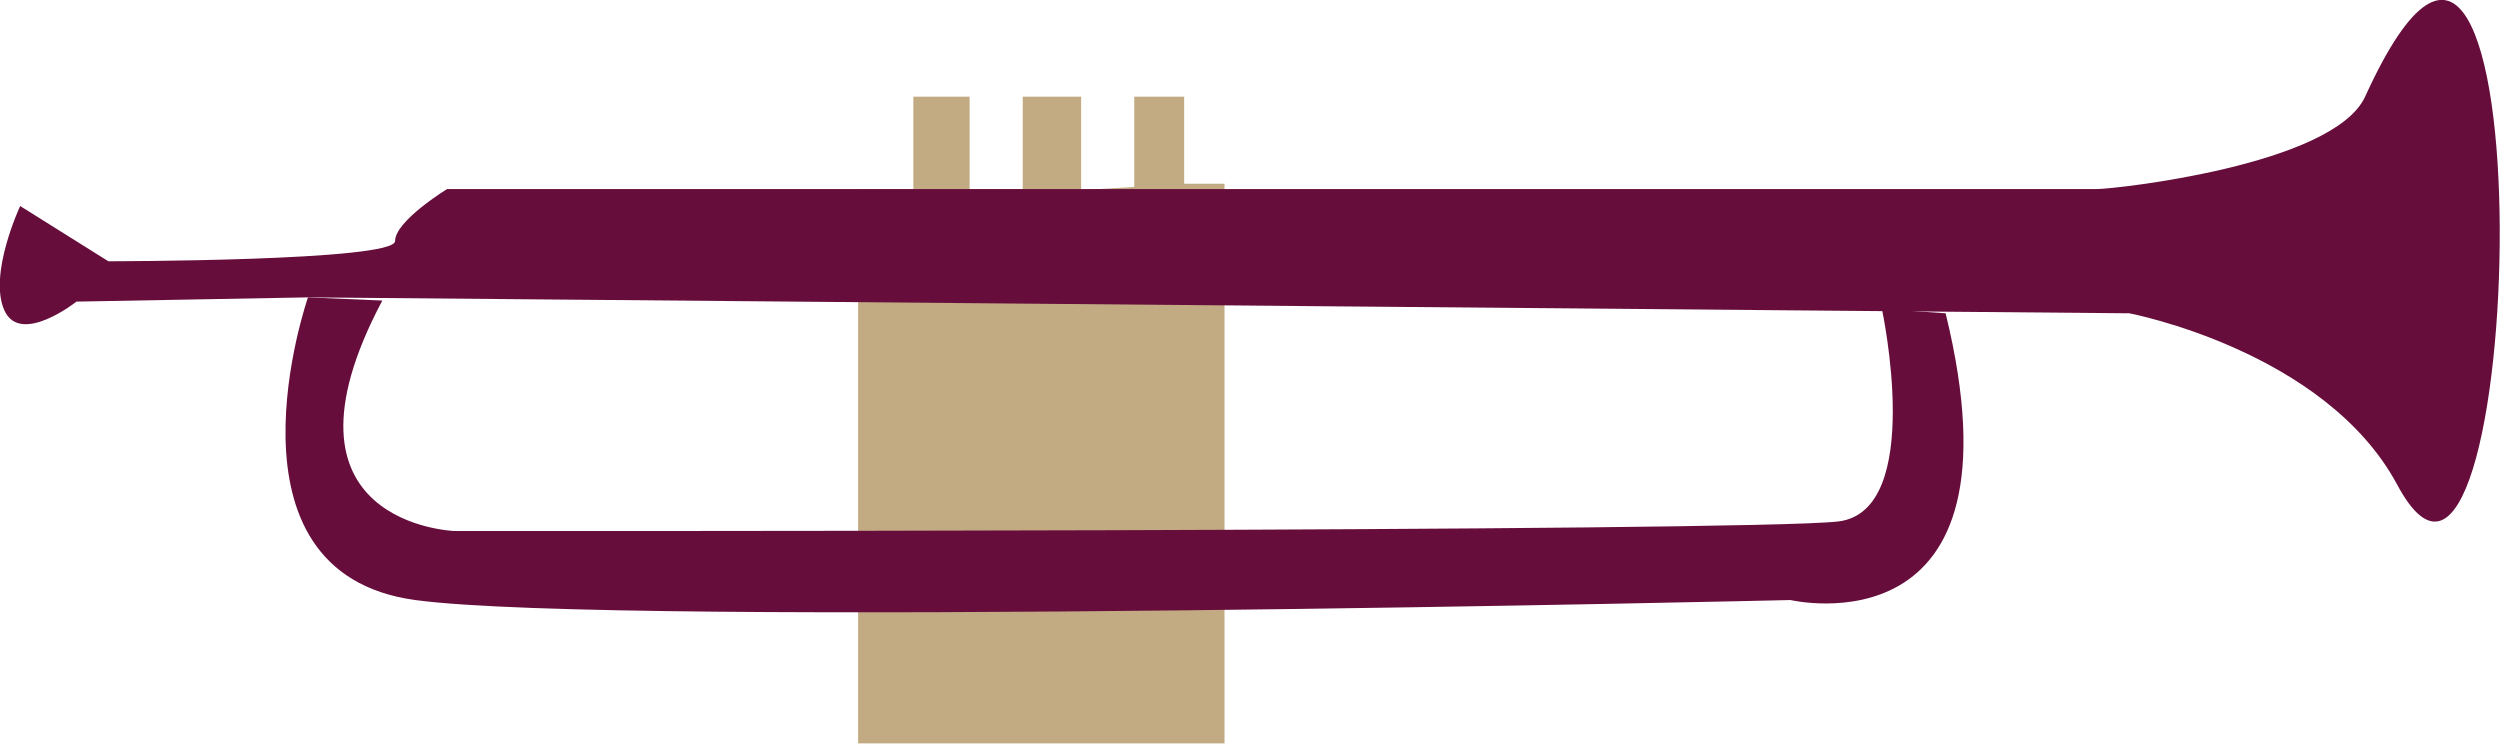
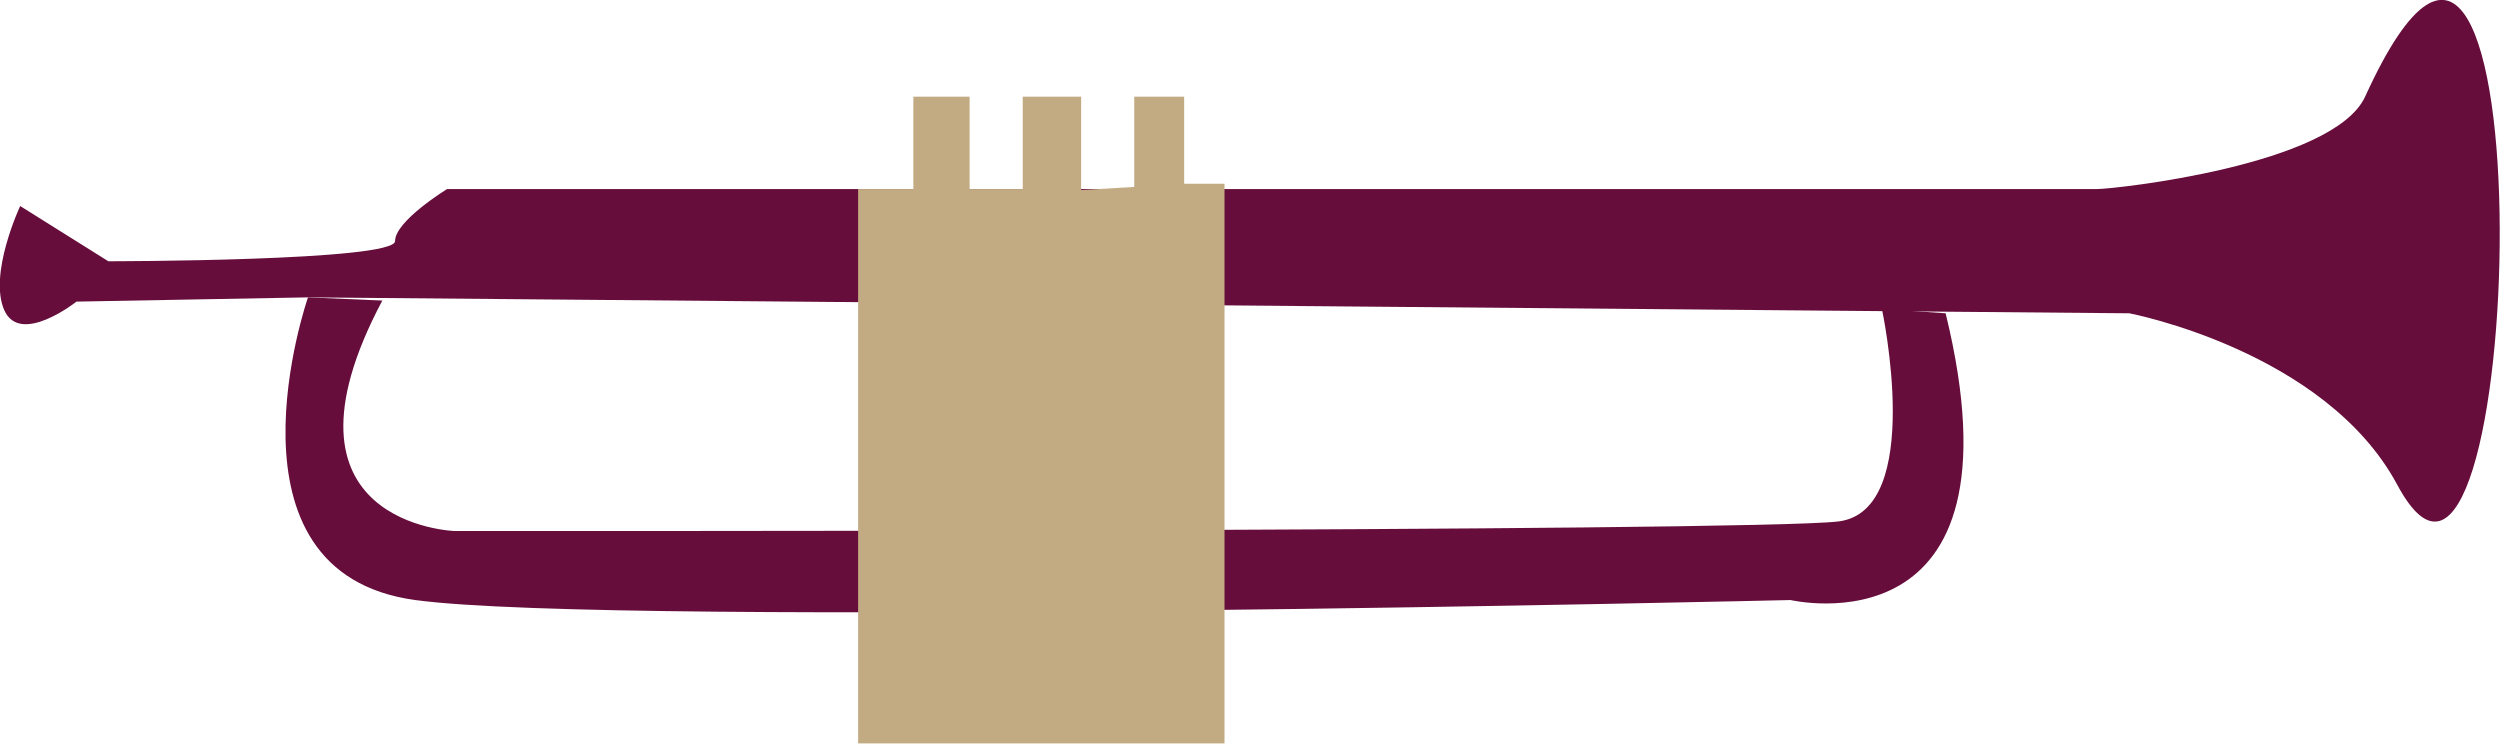
- <svg xmlns="http://www.w3.org/2000/svg" version="1.1" id="tumpet" x="0px" y="0px" viewBox="0 0 235.4 70" style="enable-background:new 0 0 235.4 70;" xml:space="preserve">
+ <svg xmlns="http://www.w3.org/2000/svg" version="1.1" id="trumpet" x="0px" y="0px" viewBox="0 0 235.4 70" style="enable-background:new 0 0 235.4 70;" xml:space="preserve">
  <style type="text/css">
- 	.st0{fill:#C2AB83;}
- 	.st1{fill:#660D3B;}
+ 	.st0{fill:#660D3B;}
+ 	.st1{fill:#C2AB83;}
</style>
-   <polygon id="beige" class="st0" points="107.8,70 115.3,70 115.3,17.3 111.5,17.3 111.5,9.1 106.8,9.1 106.8,17.6 101.8,17.9   101.8,9.1 96.3,9.1 96.3,17.8 91.3,17.8 91.3,9.1 86,9.1 86,17.8 80.8,17.8 80.8,70 " />
  <g id="red">
-     <path class="st1" d="M200.5,29.5c0,0,18.4,3.5,25.2,16.1c12.2,22.9,14.6-75.1-3-36.5c-3,6.5-23.7,8.7-25.2,8.7s-155.4,0-155.4,0   s-4.9,3-4.9,4.9c0,1.9-27,1.9-27,1.9l-8.3-5.2c0,0-3,6.4-1.5,9.8s6.8-0.8,6.8-0.8L29,28L200.5,29.5z" />
-     <path class="st1" d="M29,28c0,0-9,25.9,10.1,28.5c19.1,2.6,129.5,0,129.5,0s22.5,5.3,14.6-27l-6-0.4c0,0,4.1,19-4.1,20   c-8.3,1-130.3,0.9-130.3,0.9s-18-0.6-6.8-21.7L29,28z" />
+     <path class="st0" d="M200.5,29.5c0,0,18.4,3.5,25.2,16.1c12.2,22.9,14.6-75.1-3-36.5c-3,6.5-23.7,8.7-25.2,8.7s-155.4,0-155.4,0   s-4.9,3-4.9,4.9c0,1.9-27,1.9-27,1.9l-8.3-5.2c0,0-3,6.4-1.5,9.8s6.8-0.8,6.8-0.8L29,28L200.5,29.5z" />
+     <path class="st0" d="M29,28c0,0-9,25.9,10.1,28.5c19.1,2.6,129.5,0,129.5,0s22.5,5.3,14.6-27l-6-0.4c0,0,4.1,19-4.1,20   c-8.3,1-130.3,0.9-130.3,0.9s-18-0.6-6.8-21.7L29,28z" />
  </g>
+   <polygon id="beige" class="st1" points="107.8,70 115.3,70 115.3,17.3 111.5,17.3 111.5,9.1 106.8,9.1 106.8,17.6 101.8,17.9   101.8,9.1 96.3,9.1 96.3,17.8 91.3,17.8 91.3,9.1 86,9.1 86,17.8 80.8,17.8 80.8,70 " />
</svg>
